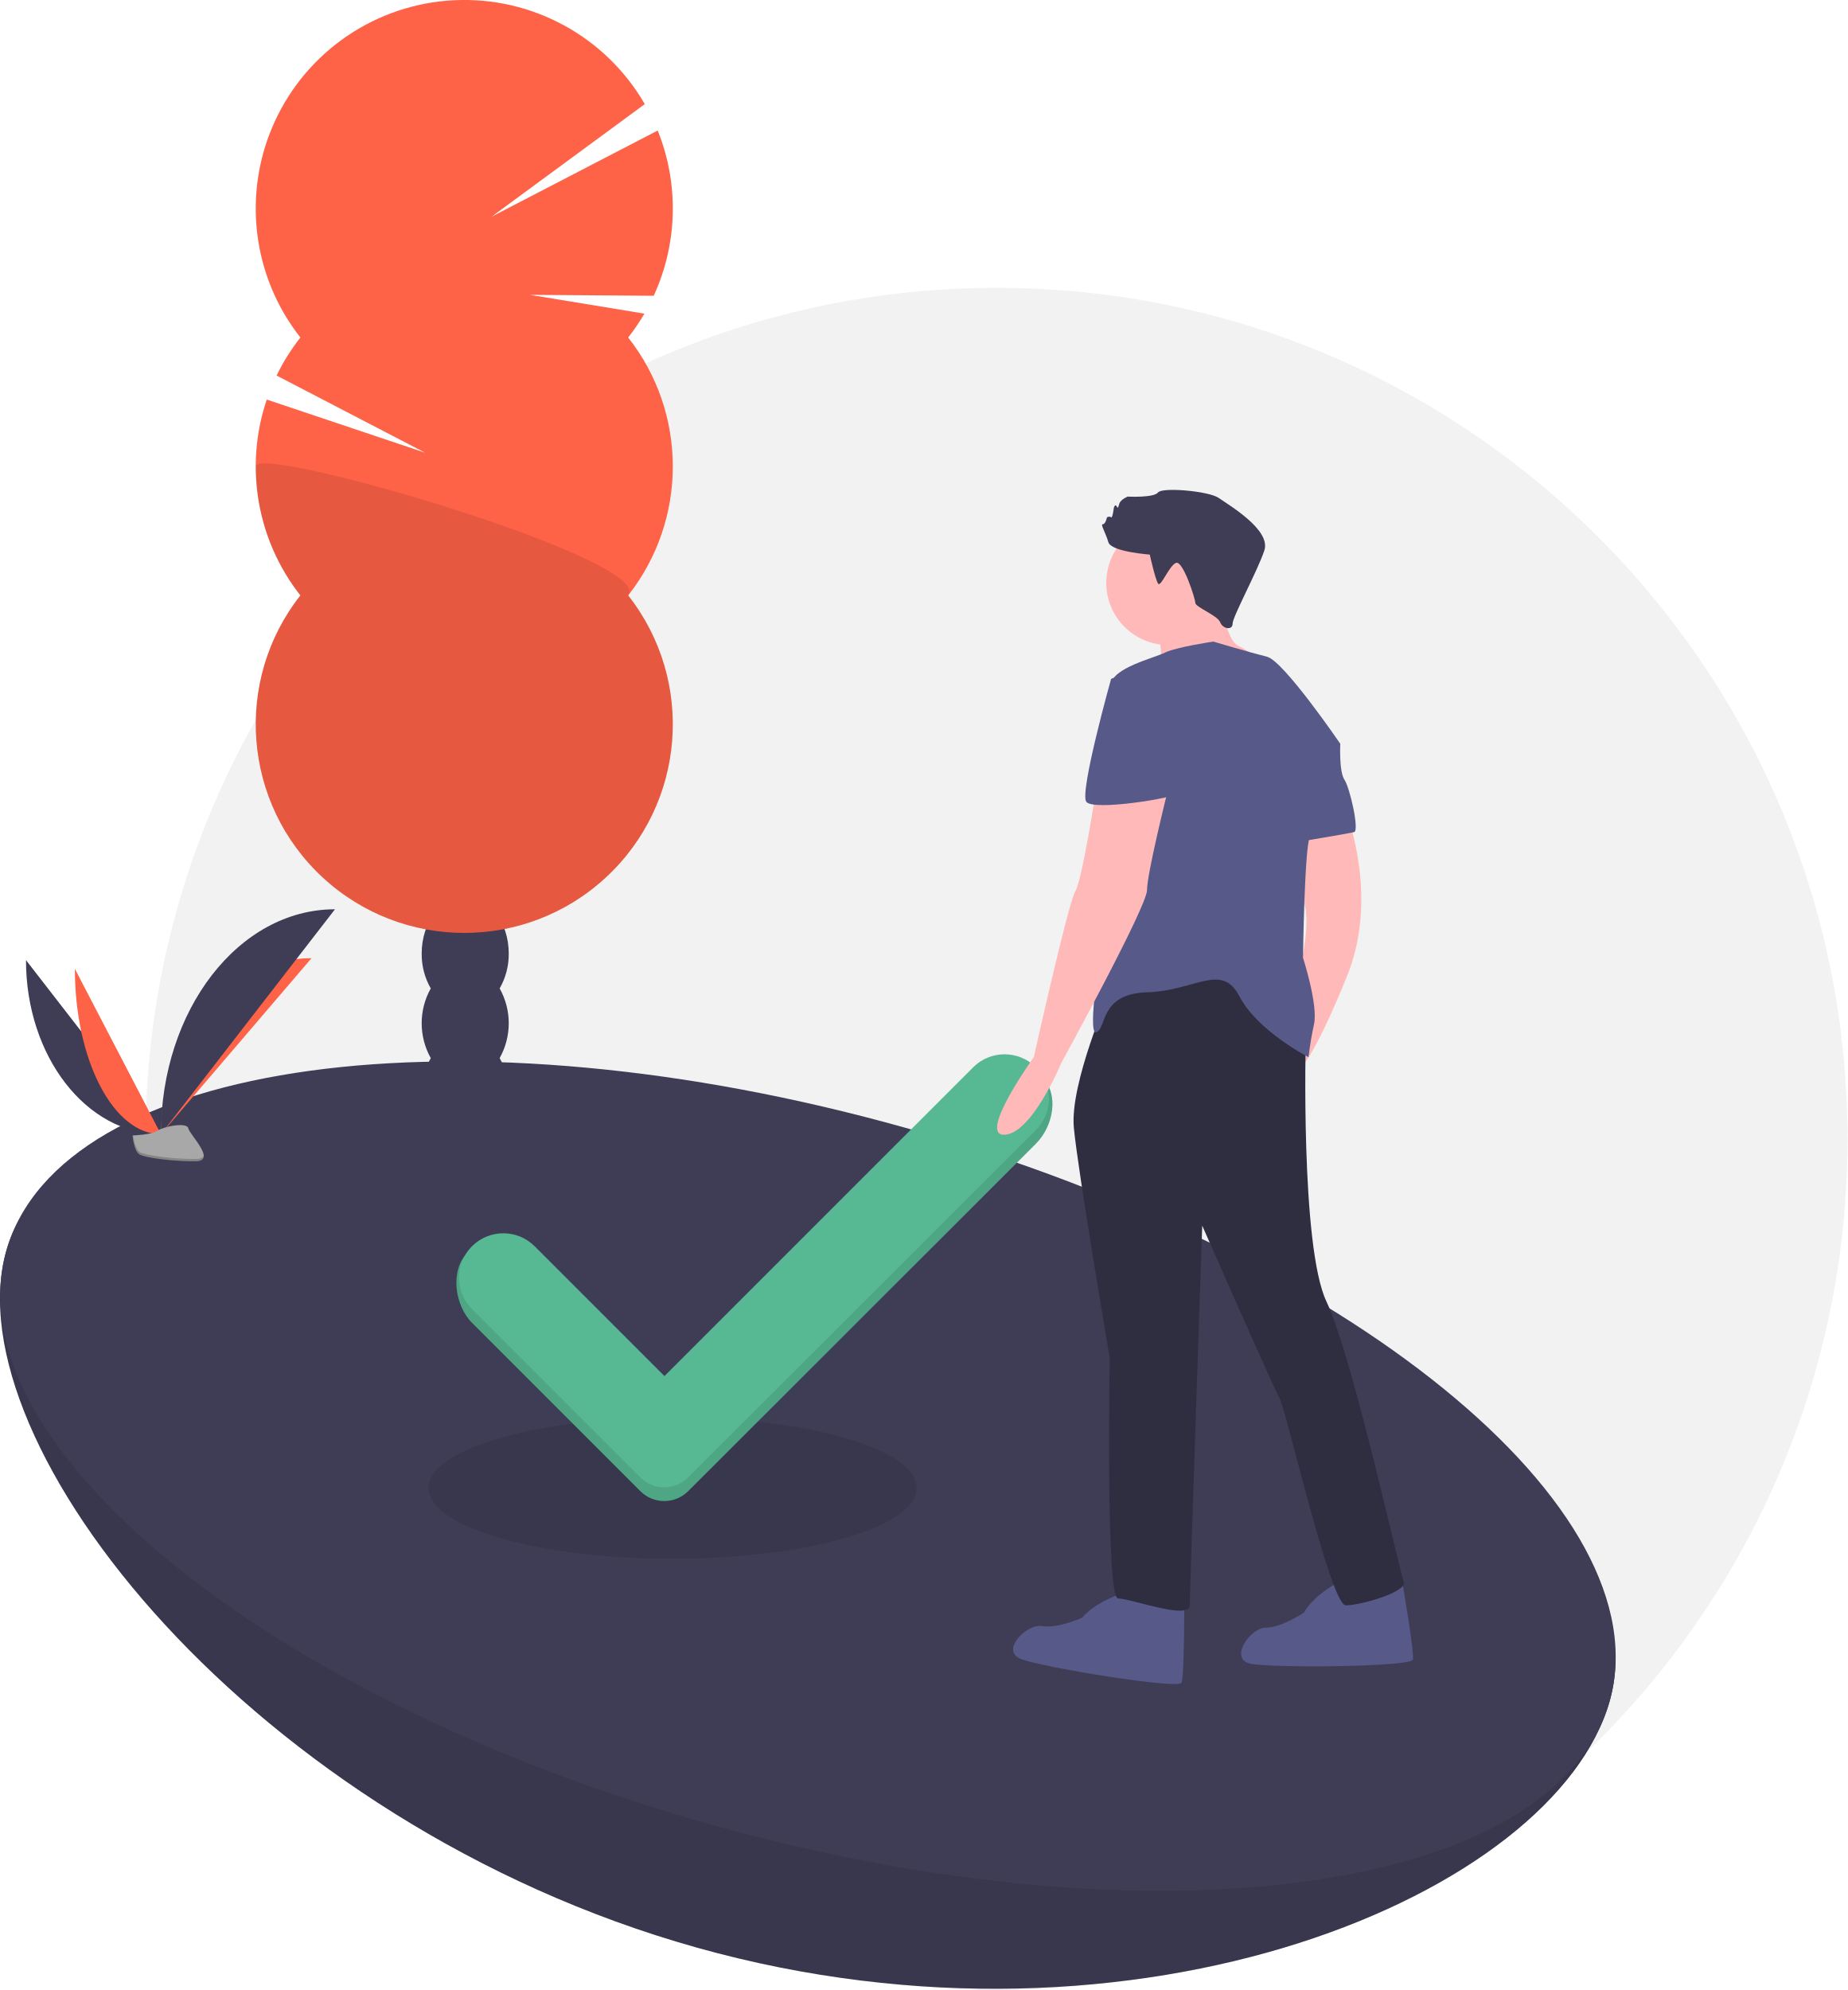
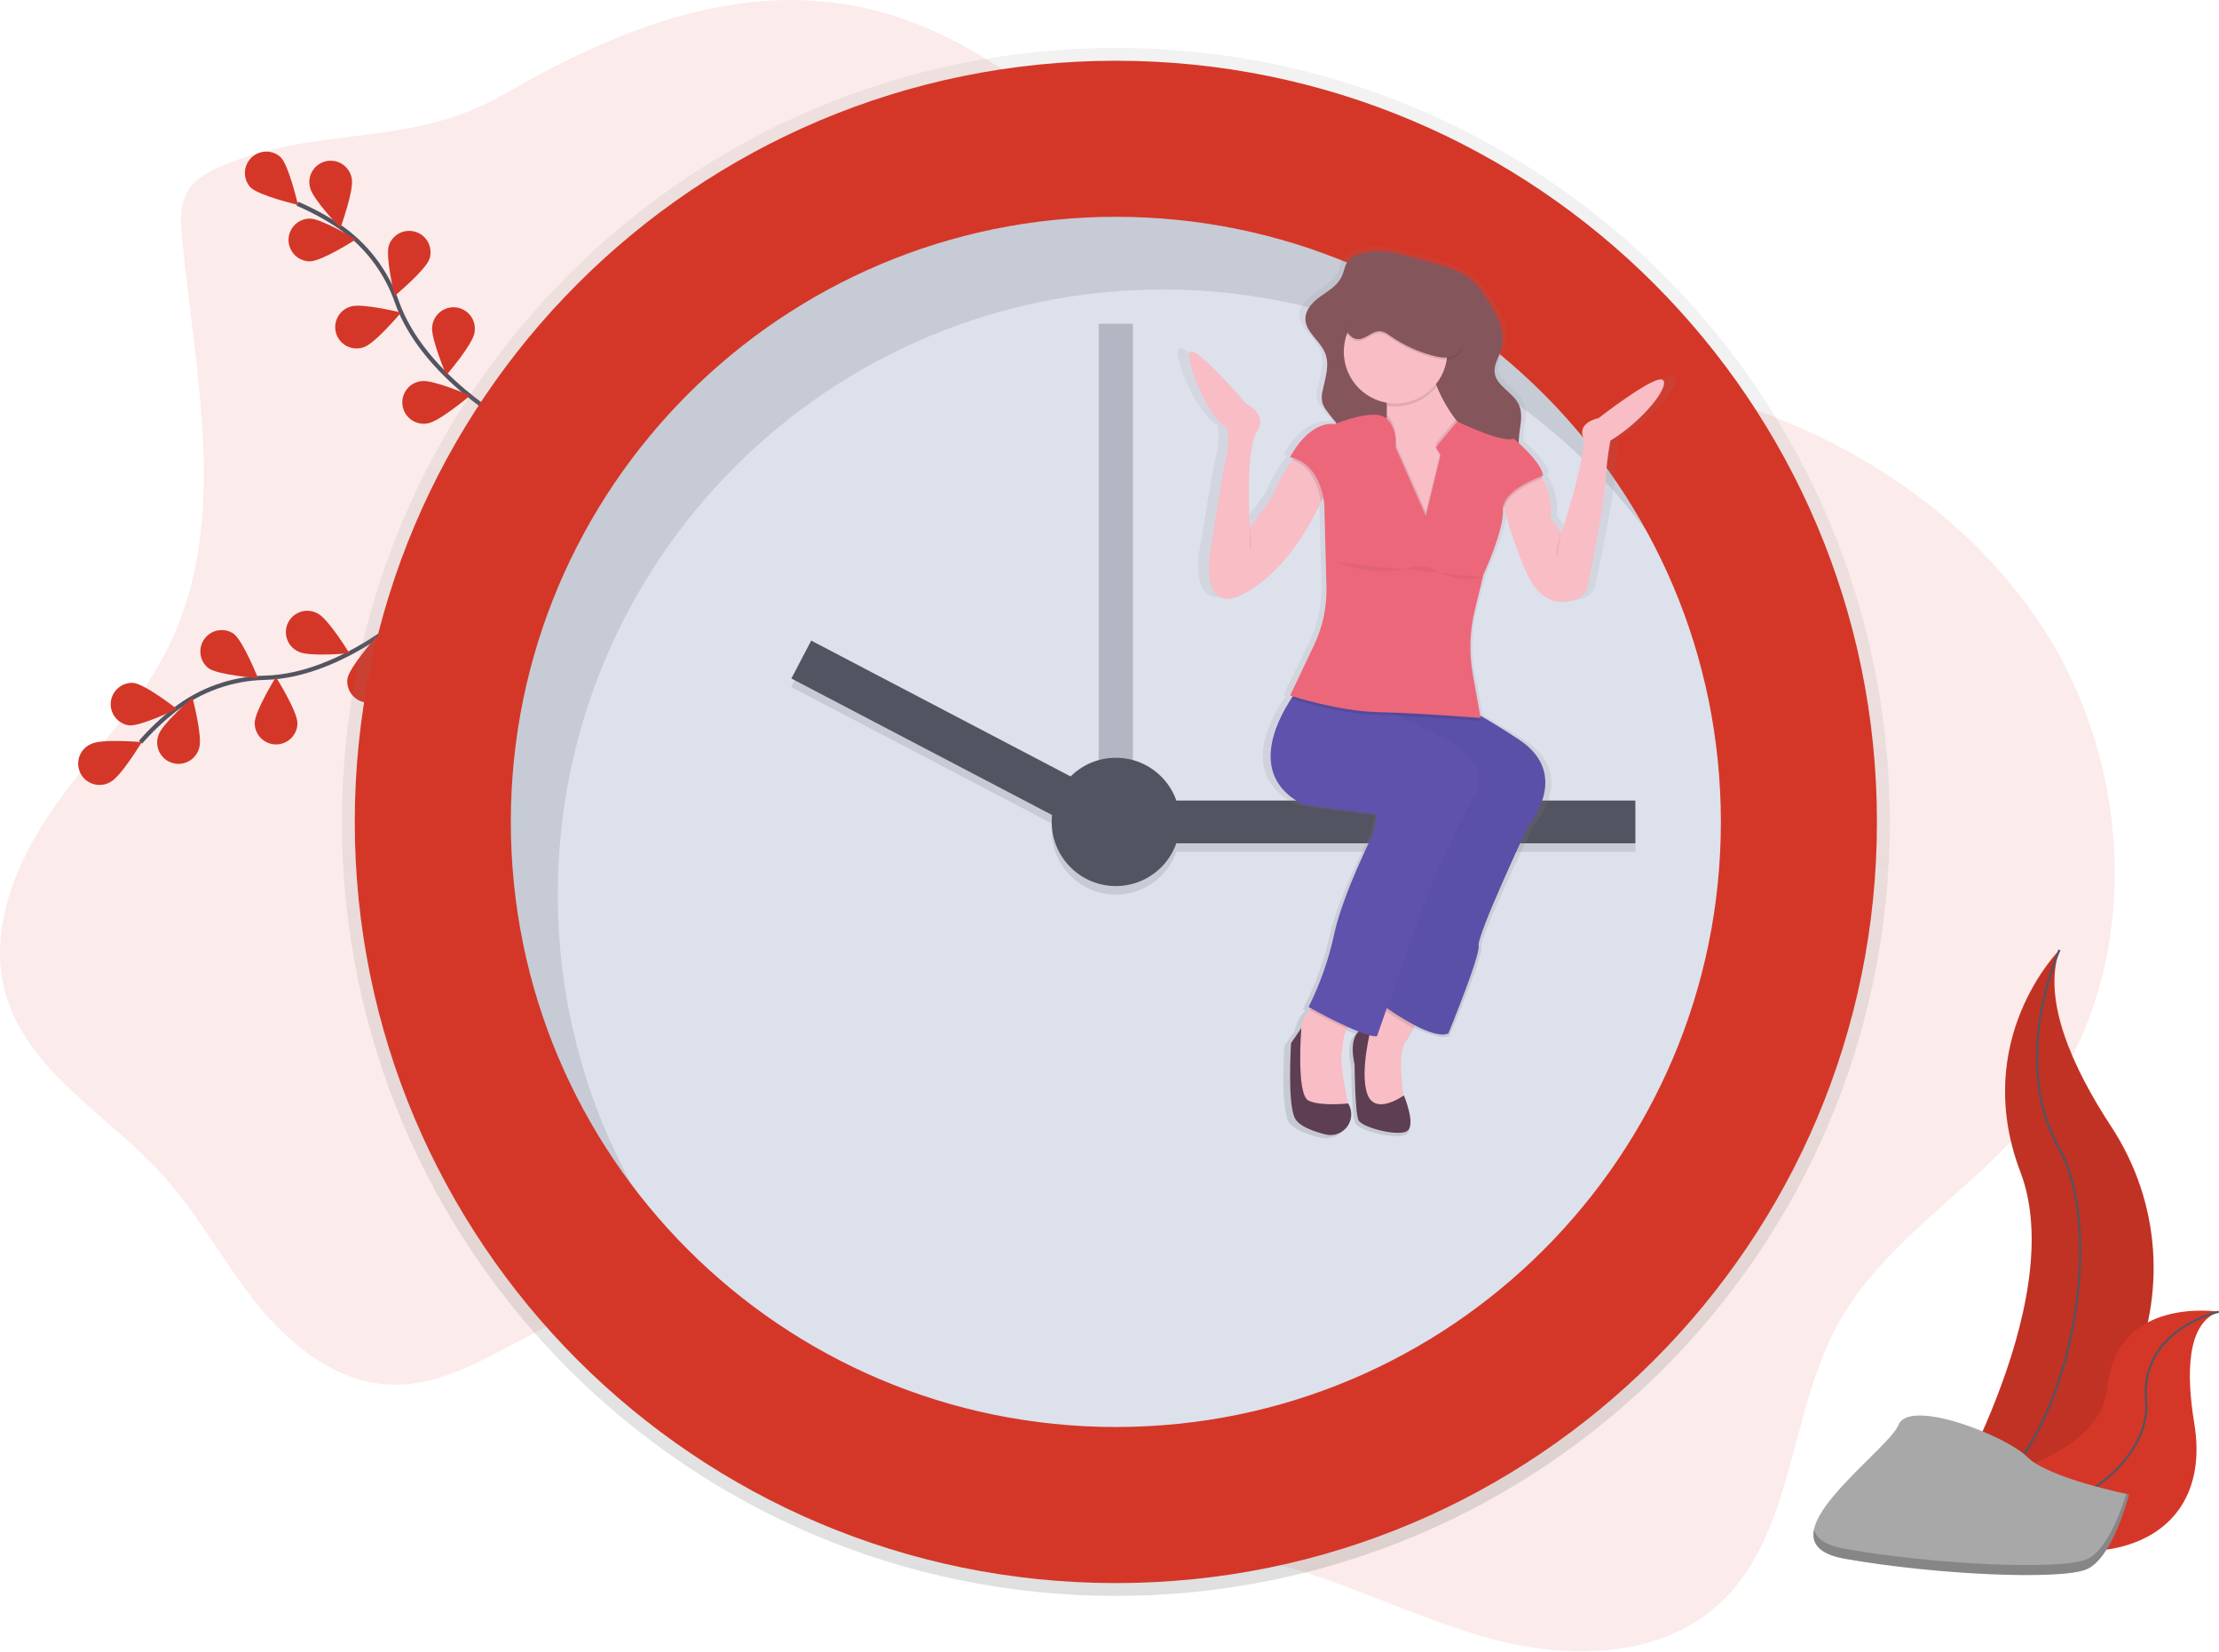
- <svg xmlns="http://www.w3.org/2000/svg" id="b49c538b-d2f0-4d56-8d1f-7f4005552b2e" data-name="Layer 1" width="809.835" height="872.15" viewBox="0 0 809.835 872.15">
-   <circle cx="436.835" cy="499.15" r="373" fill="#f2f2f2" />
-   <path d="M414.103,447.116a30.114,30.114,0,0,0,3.983-15.266c0-13.797-8.544-24.981-19.083-24.981s-19.083,11.184-19.083,24.981a30.114,30.114,0,0,0,3.983,15.266,31.248,31.248,0,0,0,0,30.532,31.248,31.248,0,0,0,0,30.532,31.248,31.248,0,0,0,0,30.532,30.114,30.114,0,0,0-3.983,15.266c0,13.797,8.544,24.981,19.083,24.981s19.083-11.184,19.083-24.981a30.114,30.114,0,0,0-3.983-15.266,31.248,31.248,0,0,0,0-30.532,31.248,31.248,0,0,0,0-30.532,31.248,31.248,0,0,0,0-30.532Z" transform="translate(-195.0824 -13.92483)" fill="#3f3d56" />
-   <ellipse cx="203.921" cy="387.393" rx="19.083" ry="24.981" fill="#3f3d56" />
-   <ellipse cx="203.921" cy="356.861" rx="19.083" ry="24.981" fill="#3f3d56" />
-   <path d="M470.439,161.845a91.611,91.611,0,0,0,7.107-10.461l-50.141-8.235,54.229.403a91.566,91.566,0,0,0,1.746-72.426L410.624,108.868l67.097-49.321a91.413,91.413,0,1,0-150.971,102.298,91.458,91.458,0,0,0-10.425,16.669l65.087,33.814-69.4-23.292a91.46,91.46,0,0,0,14.738,85.837,91.406,91.406,0,1,0,143.689,0,91.418,91.418,0,0,0,0-113.029Z" transform="translate(-195.0824 -13.92483)" fill="#ff6347" />
-   <path d="M307.188,218.359a91.013,91.013,0,0,0,19.561,56.514,91.406,91.406,0,1,0,143.689,0C482.69,259.321,307.188,208.1,307.188,218.359Z" transform="translate(-195.0824 -13.92483)" opacity="0.1" />
-   <path d="M900.666,759.469c-23.654,84.287-206.167,162.461-400.253,107.994S174.164,646.514,197.818,562.227s194.167-54.461,388.253.006S924.32,675.182,900.666,759.469Z" transform="translate(-195.0824 -13.92483)" fill="#3f3d56" />
-   <path d="M900.666,759.469c-23.654,84.287-206.167,162.461-400.253,107.994S174.164,646.514,197.818,562.227s194.167-54.461,388.253.006S924.32,675.182,900.666,759.469Z" transform="translate(-195.0824 -13.92483)" opacity="0.1" />
-   <ellipse cx="549.242" cy="660.848" rx="158.511" ry="365" transform="translate(-430.5105 997.1795) rotate(-74.32419)" fill="#3f3d56" />
-   <ellipse cx="294.835" cy="652.15" rx="107" ry="31" opacity="0.1" />
-   <path d="M621.673,487.68l-135.333,135.333-56.881-56.882a19.444,19.444,0,0,0-27.498-0l-2.043-3.056c-7.593,7.593-5.55,22.961,2.043,30.555l73.803,73.802a14.836,14.836,0,0,0,20.976.005l152.418-152.259c7.598-7.59,10.355-21.509,2.76-29.103h0C644.326,478.484,629.265,480.089,621.673,487.68Z" transform="translate(-195.0824 -13.92483)" fill="#57b894" />
-   <path d="M621.673,487.68l-135.333,135.333-56.881-56.882a19.444,19.444,0,0,0-27.498-0l-2.043-3.056c-7.593,7.593-5.55,22.961,2.043,30.555l73.803,73.802a14.836,14.836,0,0,0,20.976.005l152.418-152.259c7.598-7.59,10.355-21.509,2.76-29.103h0C644.326,478.484,629.265,480.089,621.673,487.68Z" transform="translate(-195.0824 -13.92483)" opacity="0.1" />
-   <path d="M621.673,481.68l-135.333,135.333-56.881-56.882a19.444,19.444,0,0,0-27.498-0l0,0a19.444,19.444,0,0,0,0,27.498l73.803,73.802a14.836,14.836,0,0,0,20.976.005l152.418-152.259a19.439,19.439,0,0,0,.007-27.499l0,0A19.439,19.439,0,0,0,621.673,481.68Z" transform="translate(-195.0824 -13.92483)" fill="#57b894" />
-   <path d="M687.575,712.05s-12.103,3.631-18.154,10.893c0,0-10.893,4.841-17.549,3.631s-18.759,10.893-9.077,14.523,68.986,13.313,70.197,10.287,1.21-33.888,1.21-33.888Z" transform="translate(-195.0824 -13.92483)" fill="#575a89" />
-   <path d="M782.645,706.854s-11.305,5.645-16.027,13.833c0,0-9.906,6.631-16.671,6.575s-16.623,13.937-6.463,15.86,70.247,1.334,70.922-1.854-4.596-33.597-4.596-33.597Z" transform="translate(-195.0824 -13.92483)" fill="#575a89" />
-   <circle cx="512.159" cy="255.463" r="27.231" fill="#ffb9b9" />
-   <path d="M729.329,273.926s3.026,20.575,8.472,22.995a40.208,40.208,0,0,1,10.287,7.262L732.96,311.445l-29.652-1.815s2.421-13.313-1.815-19.97S729.329,273.926,729.329,273.926Z" transform="translate(-195.0824 -13.92483)" fill="#ffb9b9" />
-   <path d="M785.608,371.354s13.918,35.703,0,70.197-19.97,39.94-19.97,39.94l-4.236-45.386,4.871-4.419s2.95-13.769.552-21.922,1.234-33.569,1.234-33.569Z" transform="translate(-195.0824 -13.92483)" fill="#ffb9b9" />
-   <path d="M681.523,448.813s-17.549,39.94-15.734,59.304S681.523,609.176,681.523,609.176,679.708,714.471,685.154,714.471s31.467,9.682,31.467,3.026,5.446-166.415,5.446-166.415,30.862,70.197,33.888,75.643,22.39,90.772,29.047,90.772,27.231-6.051,25.416-10.287S788.028,608.571,776.531,584.365s-9.077-115.583-9.077-115.583L748.089,426.422Z" transform="translate(-195.0824 -13.92483)" fill="#2f2e41" />
-   <path d="M699.072,256.982s-16.944-1.21-18.154-5.446-3.631-7.867-2.421-7.867,1.815-3.026,1.815-3.026,1.21-.605,1.815,0,1.21-4.236,1.21-4.236.605-1.815,1.21-.605.605.605,1.21-1.21S689.39,231.566,689.39,231.566s11.498.605,13.313-1.815,22.39-.605,26.626,2.421,22.995,13.918,19.97,22.995-13.918,29.047-13.918,32.073-4.236,2.421-5.446-.605-10.893-6.657-10.893-8.472-5.446-18.759-8.472-17.549-6.657,10.893-7.867,9.077S699.072,256.982,699.072,256.982Z" transform="translate(-195.0824 -13.92483)" fill="#3f3d56" />
-   <path d="M782.582,339.887s-24.811-36.309-32.073-38.124-23.601-6.657-23.601-6.657-16.339,2.421-21.18,4.841-22.995,6.657-23.601,13.918,4.841,76.853,1.815,83.51-13.313,70.197-8.472,68.986,1.21-16.944,22.39-17.549,32.678-13.313,40.545,1.815,30.257,26.626,30.257,26.626a146.409,146.409,0,0,1,2.421-14.523c1.815-8.472-4.841-29.047-4.841-29.047s.605-47.806,3.026-53.253S782.582,339.887,782.582,339.887Z" transform="translate(-195.0824 -13.92483)" fill="#575a89" />
-   <path d="M773.505,338.676l9.077,1.21s-.605,12.103,1.815,15.734,6.657,22.39,4.236,22.995-24.206,4.236-24.206,4.236l-1.21-27.837Z" transform="translate(-195.0824 -13.92483)" fill="#575a89" />
-   <path d="M675.472,360.462s-6.051,39.334-9.077,44.176-18.154,72.617-18.154,72.617-24.878,34.596-12.775,33.991,24.878-31.57,24.878-31.57,37.519-68.381,37.519-75.643,9.077-43.57,9.077-43.57Z" transform="translate(-195.0824 -13.92483)" fill="#ffb9b9" />
-   <path d="M693.021,307.209l-10.893,4.236s-13.918,49.622-10.893,53.858,39.334-1.815,39.94-3.631S704.519,307.209,693.021,307.209Z" transform="translate(-195.0824 -13.92483)" fill="#575a89" />
-   <path d="M206.474,434.718c0,42.17,26.455,76.294,59.149,76.294" transform="translate(-195.0824 -13.92483)" fill="#3f3d56" />
-   <path d="M265.624,511.012c0-42.644,29.523-77.151,66.007-77.151" transform="translate(-195.0824 -13.92483)" fill="#ff6347" />
-   <path d="M227.905,438.541c0,40.057,16.87,72.471,37.718,72.471" transform="translate(-195.0824 -13.92483)" fill="#ff6347" />
-   <path d="M265.624,511.012c0-54.49,34.124-98.582,76.294-98.582" transform="translate(-195.0824 -13.92483)" fill="#3f3d56" />
-   <path d="M253.18,511.55s8.388-.258,10.916-2.059,12.903-3.95,13.531-1.063,12.606,14.359,3.136,14.435-22.005-1.475-24.528-3.012S253.18,511.55,253.18,511.55Z" transform="translate(-195.0824 -13.92483)" fill="#a8a8a8" />
-   <path d="M280.932,521.859c-9.47.076-22.005-1.475-24.528-3.012-1.922-1.17-2.687-5.37-2.943-7.308-.177.008-.28.011-.28.011s.531,6.765,3.054,8.302,15.058,3.089,24.528,3.012c2.734-.022,3.678-.995,3.626-2.435C284.009,521.299,282.967,521.843,280.932,521.859Z" transform="translate(-195.0824 -13.92483)" opacity="0.2" />
+ <svg xmlns="http://www.w3.org/2000/svg" xmlns:xlink="http://www.w3.org/1999/xlink" id="2b8e3008-3352-469a-8231-8c916447ef06" data-name="Layer 1" width="1037.94" height="772.29" viewBox="0 0 1037.94 772.29">
+   <defs>
+     <linearGradient id="60672ce7-bfbc-4a60-a482-eb57e060a9c7" x1="521.94" y1="746.41" x2="521.94" y2="22.41" gradientUnits="userSpaceOnUse">
+       <stop offset="0" stop-color="gray" stop-opacity="0.25" />
+       <stop offset="0.54" stop-color="gray" stop-opacity="0.12" />
+       <stop offset="1" stop-color="gray" stop-opacity="0.1" />
+     </linearGradient>
+     <linearGradient id="b310ffb6-9937-4369-8bc9-4e3f67e27eb9" x1="748.44" y1="596.28" x2="748.44" y2="179.26" xlink:href="#60672ce7-bfbc-4a60-a482-eb57e060a9c7" />
+   </defs>
+   <path d="M185.48,141.19c-6.46,2.68-13.09,6.12-16.64,12.15-3.76,6.37-3.31,14.28-2.61,21.65,6.1,63.92,22.17,131.9-5.58,189.8-13.47,28.09-36,50.6-53.92,76.11s-31.45,57.36-23.13,87.37c10.16,36.67,48.08,57,73.64,85.22,16.73,18.45,28.46,40.87,44.07,60.28s37,36.51,61.92,37.65c35.84,1.65,65-29.3,100.14-36.47,36-7.34,72.25,11.34,101.44,33.7s55.74,49.45,89.75,63.41c37.56,15.43,79.9,13.07,119.44,22.34,36,8.45,69.14,26.42,104.88,36s77.63,9,105.32-15.47c36.09-32,33.25-89,56.3-131.33,21.41-39.33,63.32-62.81,91.53-97.58,50.76-62.58,49.1-158.23,6-226.29s-121.17-109.27-201-120c-36-4.83-73.07-4.17-107.68-15.16C636.71,195.17,581.58,89.83,487,67.91,426.88,54,368.41,78.09,317.2,107.74,272.75,133.48,231.74,122,185.48,141.19Z" transform="translate(-81.08 -63.86)" fill="#d43728" opacity="0.1" />
+   <path d="M275.76,347.69S241.63,379.9,205,380.86a71.09,71.09,0,0,0-42.37,15.07A119.57,119.57,0,0,0,146.79,411" transform="translate(-81.08 -63.86)" fill="none" stroke="#535461" stroke-miterlimit="10" stroke-width="2" />
+   <path d="M123.69,411.79c4.92-2.5,23.7-.84,23.7-.84s-9.74,16.15-14.66,18.65a10,10,0,1,1-9-17.81Z" transform="translate(-81.08 -63.86)" fill="#d43728" />
+   <path d="M143.46,383.24c5.49.58,20.35,12.18,20.35,12.18s-17,8.26-22.44,7.69a10,10,0,0,1,2.09-19.87Z" transform="translate(-81.08 -63.86)" fill="#d43728" />
+   <path d="M190.34,360.23c4.44,3.27,11.42,20.79,11.42,20.79s-18.81-1.43-23.25-4.69a10,10,0,0,1,11.83-16.1Z" transform="translate(-81.08 -63.86)" fill="#d43728" />
+   <path d="M229.73,350.82c4.93,2.47,14.77,18.56,14.77,18.56s-18.78,1.77-23.71-.7a10,10,0,1,1,8.94-17.86Z" transform="translate(-81.08 -63.86)" fill="#d43728" />
+   <path d="M174.26,413.63c1.64-5.27-3.16-23.51-3.16-23.51s-14.28,12.32-15.92,17.59a10,10,0,1,0,19.08,5.92Z" transform="translate(-81.08 -63.86)" fill="#d43728" />
+   <path d="M220.19,402c0-5.52-10.05-21.48-10.05-21.48s-9.94,16-9.93,21.54a10,10,0,0,0,20-.06Z" transform="translate(-81.08 -63.86)" fill="#d43728" />
+   <path d="M263.28,384.64c.92-5.44-6.28-22.87-6.28-22.87s-12.51,14.12-13.42,19.56a10,10,0,0,0,19.7,3.32Z" transform="translate(-81.08 -63.86)" fill="#d43728" />
+   <path d="M320.11,262.39S279,239.81,266.78,205.22a71.09,71.09,0,0,0-27.37-35.69,119.57,119.57,0,0,0-19.24-10.4" transform="translate(-81.08 -63.86)" fill="none" stroke="#535461" stroke-miterlimit="10" stroke-width="2" />
+   <path d="M212.37,137.38c3.89,3.91,8.08,22.3,8.08,22.3s-18.36-4.3-22.25-8.22a10,10,0,0,1,14.17-14.08Z" transform="translate(-81.08 -63.86)" fill="#d43728" />
+   <path d="M245.62,147.41c1.14,5.4-5.33,23.11-5.33,23.11s-13.07-13.59-14.21-19a10,10,0,1,1,19.55-4.12Z" transform="translate(-81.08 -63.86)" fill="#d43728" />
+   <path d="M281.92,185c-1.74,5.23-16.27,17.26-16.27,17.26s-4.42-18.33-2.68-23.57a10,10,0,0,1,19,6.31Z" transform="translate(-81.08 -63.86)" fill="#d43728" />
+   <path d="M303,219.55c-.83,5.45-13.12,19.76-13.12,19.76s-7.46-17.32-6.63-22.77a10,10,0,1,1,19.75,3Z" transform="translate(-81.08 -63.86)" fill="#d43728" />
+   <path d="M226.16,186.07c5.52-.06,21.4-10.24,21.4-10.24s-16.11-9.8-21.63-9.74a10,10,0,1,0,.23,20Z" transform="translate(-81.08 -63.86)" fill="#d43728" />
+   <path d="M251.32,226.21c5.24-1.71,17.35-16.17,17.35-16.17s-18.31-4.53-23.55-2.82a10,10,0,1,0,6.2,19Z" transform="translate(-81.08 -63.86)" fill="#d43728" />
+   <path d="M281.12,261.87c5.46-.8,19.84-13,19.84-13s-17.28-7.56-22.73-6.76a10,10,0,1,0,2.9,19.77Z" transform="translate(-81.08 -63.86)" fill="#d43728" />
+   <circle cx="521.94" cy="384.41" r="362" fill="url(#60672ce7-bfbc-4a60-a482-eb57e060a9c7)" />
+   <circle cx="521.94" cy="384.41" r="356" fill="#d43728" />
+   <circle cx="521.94" cy="384.41" r="283" fill="#dde1ec" />
+   <rect x="513.94" y="151.41" width="16" height="250" fill="#535461" opacity="0.3" />
+   <g opacity="0.1">
+     <rect x="538.94" y="378.41" width="226" height="20" />
+     <rect x="516.95" y="333.31" width="20" height="160.52" transform="translate(-164.99 624.63) rotate(-62.36)" />
+     <circle cx="521.94" cy="388.41" r="30" />
+   </g>
+   <rect x="538.94" y="374.41" width="226" height="20" fill="#535461" />
+   <rect x="446.69" y="399.57" width="160.52" height="20" transform="translate(169.1 -261.59) rotate(27.64)" fill="#535461" />
+   <circle cx="521.94" cy="384.41" r="30" fill="#535461" />
+   <g opacity="0.1">
+     <path d="M342,482.27c0-156.3,126.7-283,283-283A282.56,282.56,0,0,1,851.16,312.11C803,224.59,710,165.27,603,165.27c-156.3,0-283,126.7-283,283a281.74,281.74,0,0,0,56.87,170.16A281.71,281.71,0,0,1,342,482.27Z" transform="translate(-81.08 -63.86)" />
+   </g>
+   <path d="M864.5,240.09c-3.36-3.23-31.64,18-31.64,18s-10.07,1.84-7.67,8.75-10.55,45.61-10.55,45.61l-5.27-7.37c.51-8.65-1.87-14.78-4.19-18.6-.19-.31-.38-.61-.57-.89l.92-.32c-.35-4.72-7.9-11.91-11.91-15.43,0-.51,0-1,0-1.52.25-5.64,2.51-11.59,0-16.7-2.84-5.83-11.15-8.76-11.85-15.16-.42-3.82,2.16-7.27,3.3-10.95,2.72-8.8-2.93-17.78-8.33-25.36a35.47,35.47,0,0,0-6.61-7.62,32.08,32.08,0,0,0-7.94-4.24c-7.91-3.2-16-4.81-24.16-7-7.83-2.08-15.05-3.07-23-.46a11.31,11.31,0,0,0-5,2.87c-1.89,2.12-2.14,5.14-3.38,7.67-2,4.07-6.31,6.5-10.12,9.11s-7.63,6.19-7.65,10.69c0,6.39,7.3,10.41,9.74,16.36,2.28,5.54,0,11.71-1.27,17.55a11.79,11.79,0,0,0-.15,5.79,12.44,12.44,0,0,0,2.24,3.9c1.51,2,3.13,3.86,4.74,5.76l-.74.29c-13.42-1.38-22.05,15.66-22.05,15.66.62.13,1.21.28,1.79.45l-.57.74a72.75,72.75,0,0,0-9.85,17.23l-11,14.74s-2.4-36.86,3.36-45.15-5.27-13.36-5.27-13.36-24-26.72-27.33-24.42,8.15,31.33,18.22,35.94c0,0,1,9.21-1,15.2-1.21,3.79-7.67,43.77-7.67,43.77s-5.75,33.63,20.62,17c17.13-10.78,28.2-29.34,33.84-41q.59-1.23,1.11-2.35a28.15,28.15,0,0,1,.53,3.75l1,38.53a58.48,58.48,0,0,1-6.06,27.52L681.36,388.9l1.31.4-.79,1.14c-7.74,11.39-20.9,37,6.19,50.05l36,4.61-1.92,9.21s-14.86,28.1-19.18,47.45a142.19,142.19,0,0,1-12.47,34.09l1.11.59c-.23.26-.47.53-.7.81a17.38,17.38,0,0,0-4.16,8.72l-4.88,6.92s-1.92,28.56,1.92,35.48c2.1,3.78,9.07,6.18,15,7.58,8.8,2.09,15.9-7,11.23-14.49l-.06-.1h-.09c-1-4.65-4.06-19.08-3.06-24.56.28-1.56.54-3.11.67-4.69a16.58,16.58,0,0,1,1.86-5.93c.16-.31.33-.61.5-.91l.52.22c1.61.69,3.2,1.34,4.71,1.91-2.34,2.13-4,6.54-2,15.61,0,0,.19,22.69,1.92,26.26s21.09,8.29,24.45,4.61-2.16-16.36-2.16-16.36l-.17.12c-1.11-7.35-2.48-20.51.89-25.69,1.36-2.09,2.68-4.25,3.86-6.27l.73-1.25h0c6.26,3.12,12.88,5.47,16.5,3.84,0,0,15.82-36.86,14.86-41.46s24.45-56.67,24.45-56.67,21.57-24-4.79-40.54c-8.37-5.27-14.47-8.81-18.9-11.2L771,379a70.92,70.92,0,0,1,1-30.66L776,333.08h0l.33-1.3s10.07-20.73,9.59-30.41a7,7,0,0,1,.25-2.23c.11.46.23.94.36,1.44a185.88,185.88,0,0,0,10.42,29.36c7.65,17.26,19,15.89,25.22,13.44a8.61,8.61,0,0,0,5.31-6.22c2.24-10.74,8.39-40.83,8.78-49.14a139.79,139.79,0,0,1,2.4-19.35C854.44,259.44,867.86,243.32,864.5,240.09Z" transform="translate(-81.08 -63.86)" fill="url(#b310ffb6-9937-4369-8bc9-4e3f67e27eb9)" />
+   <path d="M747.11,535.31s-2.11,4.23-5,9.31c-1.13,2-2.39,4.15-3.68,6.22-4.57,7.31,0,30.6,0,30.6l-10,1.37-10-5-1.83-16.9V548.55L728,535.8l5-5.52Z" transform="translate(-81.08 -63.86)" fill="#f8bdc5" />
+   <g opacity="0.1">
+     <path d="M747.11,535.31s-2.11,4.23-5,9.31a123.85,123.85,0,0,1-12.78-7.86l-.88-.62-.47-.34,5-5.52Z" transform="translate(-81.08 -63.86)" />
+   </g>
+   <path d="M796,449.89s-24.21,51.61-23.29,56.18-14.16,41.11-14.16,41.11c-3.44,1.62-9.76-.71-15.72-3.8a123.23,123.23,0,0,1-13-8l-.88-.62-.53-.38,39.74-110.08L733,398.51l-2.6-1.91L714.68,385l48,8.68s1.67-.21,10.5,4.73c4.24,2.37,10.13,5.92,18.27,11.26C816.54,426.14,796,449.89,796,449.89Z" transform="translate(-81.08 -63.86)" fill="#5e52ad" />
+   <g opacity="0.03">
+     <path d="M796,449.89s-24.21,51.61-23.29,56.18-14.16,41.11-14.16,41.11c-3.44,1.62-9.76-.71-15.72-3.8a123.23,123.23,0,0,1-13-8l-.88-.62-.53-.38,39.74-110.08L733,398.51l-2.6-1.91L714.68,385l48,8.68s1.67-.21,10.5,4.73c4.24,2.37,10.13,5.92,18.27,11.26C816.54,426.14,796,449.89,796,449.89Z" transform="translate(-81.08 -63.86)" />
+   </g>
+   <path d="M722.45,544.44s-11.88-1.83-7.76,17.36c0,0,.18,22.5,1.83,26s20.1,8.22,23.29,4.57-2.06-16.21-2.06-16.21-13.47,9.82-17.13-.69S722.45,544.44,722.45,544.44Z" transform="translate(-81.08 -63.86)" fill="#5d3e53" />
+   <path d="M714.22,540.79a14.4,14.4,0,0,0-3.11,4.32,16.92,16.92,0,0,0-1.77,5.88c-.12,1.56-.37,3.11-.63,4.65-1.14,6.51,3.23,25.8,3.23,25.8l-17.36,2.74-6.39-6.85-1.37-15.07a54.61,54.61,0,0,0,2.74-16c0-3.93,2-7.44,4-10a27.5,27.5,0,0,1,4.63-4.59S717.88,537.59,714.22,540.79Z" transform="translate(-81.08 -63.86)" fill="#f8bdc5" />
+   <g opacity="0.1">
+     <path d="M714.22,540.79a14.4,14.4,0,0,0-3.11,4.32c-7.11-3.21-14.58-7.26-17.3-8.76l-.21-.11a27.5,27.5,0,0,1,4.63-4.59S717.88,537.59,714.22,540.79Z" transform="translate(-81.08 -63.86)" />
+   </g>
+   <path d="M770.41,436.19S759,457.66,751.68,475.47c-4.8,11.7-14.72,39.56-21,57.3l-.92,2.62c-2.76,7.85-4.6,13.16-4.6,13.16a11.89,11.89,0,0,1-3.59-.53c-1.08-.29-2.29-.68-3.58-1.16l-1.45-.55c-1.44-.56-3-1.21-4.49-1.89-7.26-3.24-15-7.46-17.81-9l-1.06-.59A144.48,144.48,0,0,0,705.09,501c4.11-19.18,18.27-47,18.27-47l1.83-9.14-34.26-4.57c-25.81-12.9-13.27-38.33-5.9-49.62A66.66,66.66,0,0,1,689.1,385L716.51,391s4.32,1.38,13.92,5.63l4.41,2c5.38,2.47,12,5.65,20,9.73C781.82,422,770.41,436.19,770.41,436.19Z" transform="translate(-81.08 -63.86)" fill="#5e52ad" />
+   <path d="M711.77,580.07a9.7,9.7,0,0,1-10.7,14.36c-5.61-1.39-12.26-3.77-14.26-7.52-3.65-6.85-1.83-35.17-1.83-35.17l4.8-7.08s-2.51,31.29,3.43,34,18.5,1.27,18.5,1.27Z" transform="translate(-81.08 -63.86)" fill="#5d3e53" />
+   <path d="M716.63,182.86a10.68,10.68,0,0,0-4.8,2.85c-1.8,2.1-2,5.1-3.22,7.61-1.9,4-6,6.45-9.64,9s-7.27,6.14-7.29,10.6c0,6.34,7,10.32,9.28,16.21,2.17,5.5,0,11.61-1.21,17.4a12.15,12.15,0,0,0-.14,5.74,12.47,12.47,0,0,0,2.14,3.87c4.41,6,9.89,11.32,12.84,18.15,2.24,5.19,2.86,10.92,3.45,16.55.85,8.1,1.7,16.35.16,24.35a2.46,2.46,0,0,0,0,1.47,2.28,2.28,0,0,0,1.17,1,24,24,0,0,0,32.49-12c2-4.53,2.77-10,6.73-12.94a3.37,3.37,0,0,1,1.61-.73,4.71,4.71,0,0,1,2.6.87c5.14,2.78,11.37,2.86,17.1,1.72,3.46-.69,7-1.92,9.29-4.62,4.51-5.36,2-13.37,2.3-20.36.24-5.59,2.39-11.49,0-16.55-2.7-5.78-10.63-8.68-11.29-15-.4-3.78,2.06-7.21,3.15-10.85,2.59-8.73-2.79-17.63-7.93-25.14a34.81,34.81,0,0,0-6.29-7.55,30.19,30.19,0,0,0-7.56-4.2c-7.53-3.17-15.21-4.77-23-6.93C731.11,181.25,724.24,180.26,716.63,182.86Z" transform="translate(-81.08 -63.86)" fill="#85555c" />
+   <path d="M754.88,313.32H728.38V270.38a80,80,0,0,0,1.38-12.5c0-1.41,0-2.85,0-4.3-.25-5.12-1.31-10.23-4.09-13.35-7.31-8.22,23.75-6.85,23.75-6.85a77.31,77.31,0,0,0,3.7,11.06,67.25,67.25,0,0,0,8.9,15.67,36.26,36.26,0,0,0,12.07,10.27C792.33,279.52,754.88,313.32,754.88,313.32Z" transform="translate(-81.08 -63.86)" fill="#f8bdc5" />
+   <g opacity="0.1">
+     <path d="M753.09,244.44a24.25,24.25,0,0,1-23.36,9.14c-.25-5.12-1.31-10.23-4.09-13.35-7.31-8.22,23.75-6.85,23.75-6.85A77.31,77.31,0,0,0,753.09,244.44Z" transform="translate(-81.08 -63.86)" />
+   </g>
+   <circle cx="652.78" cy="164.51" r="24.21" fill="#f8bdc5" />
+   <path d="M834.35,269.93a143.91,143.91,0,0,0-2.28,19.18c-.37,8.23-6.23,38.07-8.37,48.72a8.45,8.45,0,0,1-5.06,6.17c-5.94,2.43-16.74,3.79-24-13.32a189.36,189.36,0,0,1-9.93-29.1,78.65,78.65,0,0,1-2-10.18l16-8.68a19.71,19.71,0,0,1,3.78,4.85c2.21,3.79,4.48,9.87,4,18.44l5,7.31s12.33-38.37,10-45.22,7.31-8.68,7.31-8.68,26.95-21,30.15-17.81S849.42,260.79,834.35,269.93Z" transform="translate(-81.08 -63.86)" fill="#f8bdc5" />
+   <path d="M703.26,288.2a108,108,0,0,1-4.3,10.5c-5.38,11.57-15.92,30-32.24,40.66-25.12,16.44-19.64-16.9-19.64-16.9s6.15-39.64,7.31-43.39c1.83-5.94.91-15.07.91-15.07-9.59-4.57-20.55-33.34-17.36-35.63s26,24.21,26,24.21,10.51,5,5,13.25-3.2,44.76-3.2,44.76L676.31,296a72.9,72.9,0,0,1,9.39-17.08c2-2.73,3.4-4.38,3.4-4.38Z" transform="translate(-81.08 -63.86)" fill="#f8bdc5" />
+   <g opacity="0.1">
+     <path d="M802.5,287.57c-3.36,1.24-16.37,6.49-17.81,14a78.65,78.65,0,0,1-2-10.18l16-8.68A19.71,19.71,0,0,1,802.5,287.57Z" transform="translate(-81.08 -63.86)" />
+   </g>
+   <g opacity="0.1">
+     <path d="M703.26,288.2a108,108,0,0,1-4.3,10.5c-.62-4.52-3.17-16.08-13.26-19.81,2-2.73,3.4-4.38,3.4-4.38Z" transform="translate(-81.08 -63.86)" />
+   </g>
+   <g opacity="0.1">
+     <path d="M754.88,313.32H728.38V270.38a80,80,0,0,0,1.38-12.5c5.45,5.26,4.1,13.41,4.1,13.41l14.16,32L754.88,275l-2.28-3.65,9.4-11.18a36.26,36.26,0,0,0,12.07,10.27C792.33,279.52,754.88,313.32,754.88,313.32Z" transform="translate(-81.08 -63.86)" />
+   </g>
+   <g opacity="0.1">
+     <path d="M773.6,401s-20.76-1.65-38.77-2.43l-1.81-.08c-2.56-.1-5-.18-7.39-.24-17.48-.42-37.25-6.53-40.61-7.6A66.66,66.66,0,0,1,689.1,385L716.51,391s4.32,1.38,13.92,5.63L714.68,385l48,8.68s1.67-.21,10.5,4.73Z" transform="translate(-81.08 -63.86)" />
+   </g>
+   <path d="M754.88,276.78l-2.28-3.65L762.74,261s20.91,10.25,26.39,8c0,0,13.25,11,13.7,17.36,0,0-19.18,6.39-18.73,16S775,332.5,775,332.5l-4,16.42a73.09,73.09,0,0,0-1,30.4l3.65,20.33s-28.78-2.28-48-2.74-41.11-7.76-41.11-7.76l11.21-23.59a60,60,0,0,0,5.78-27.28l-1-38.19s-.91-19.18-16-22.38c0,0,8.22-16.9,21-15.53,0,0,18.62-7.77,24.15-2.52s4.17,13.48,4.17,13.48l14.16,32Z" transform="translate(-81.08 -63.86)" fill="#ed677b" />
+   <g opacity="0.1">
+     <path d="M716.39,223.38c3.67,0,6.55-3.89,10.22-3.69,1.9.1,3.53,1.31,5.1,2.4a62.25,62.25,0,0,0,19.51,9c2.71.72,5.58,1.26,8.3.6s5.27-2.8,5.58-5.59a9.53,9.53,0,0,0-.48-3.63,44.87,44.87,0,0,0-19.54-25.79c-3.8-2.33-8.44-4.11-12.65-2.65-3.8,1.31-6.25,4.87-9,7.8a34.2,34.2,0,0,1-7,5.68c-2,1.21-5,2-6.15,4.22C708.11,215.87,711.52,223.34,716.39,223.38Z" transform="translate(-81.08 -63.86)" />
+   </g>
+   <path d="M716.39,222.47c3.67,0,6.55-3.89,10.22-3.69,1.9.1,3.53,1.31,5.1,2.4a62.25,62.25,0,0,0,19.51,9c2.71.72,5.58,1.26,8.3.6s5.27-2.8,5.58-5.59a9.53,9.53,0,0,0-.48-3.63,44.87,44.87,0,0,0-19.54-25.79c-3.8-2.33-8.44-4.11-12.65-2.65-3.8,1.31-6.25,4.87-9,7.8a34.2,34.2,0,0,1-7,5.68c-2,1.21-5,2-6.15,4.22C708.11,215,711.52,222.42,716.39,222.47Z" transform="translate(-81.08 -63.86)" fill="#85555c" />
+   <path d="M705.32,326.79s22.38,8.22,37,1.83l7.31.46s12.15,8.52,25,4.71" transform="translate(-81.08 -63.86)" opacity="0.05" />
+   <path d="M811.29,313.09s-3.65,8.68-1.83,11.42" transform="translate(-81.08 -63.86)" opacity="0.05" />
+   <path d="M665.58,310.35s1.83,8.68,0,11.42" transform="translate(-81.08 -63.86)" opacity="0.05" />
+   <path d="M1044.4,508.14s-41.84,41.84-18.22,103.92S985.7,777.38,985.7,777.38s.69-.1,2-.32c85.93-15.17,128.62-113.44,80.84-186.45C1050.73,563.46,1036.15,531.62,1044.4,508.14Z" transform="translate(-81.08 -63.86)" fill="#d43728" />
+   <path d="M1044.4,508.84s-41.84,41.84-18.22,103.92S985.7,778.07,985.7,778.07s.69-.1,2-.32c85.93-15.17,128.62-113.44,80.84-186.45C1050.73,564.16,1036.15,532.32,1044.4,508.84Z" transform="translate(-81.08 -63.86)" opacity="0.1" />
+   <path d="M1044.4,508.14s-23.62,51.28,0,93.12,4,159.25-58.71,176.12" transform="translate(-81.08 -63.86)" fill="none" stroke="#535461" stroke-miterlimit="10" />
+   <path d="M1118.92,677.36s-47.74-7.6-52.09,35.18S975,761.25,975,761.25l1.64,1.09c72.2,47.4,141.23,30.19,130.82-32.75C1103.62,706.2,1103.94,682.7,1118.92,677.36Z" transform="translate(-81.08 -63.86)" fill="#d43728" />
+   <path d="M1118.92,677.36s-37.06,8.13-34,41.83-55,74.09-109.88,42.07" transform="translate(-81.08 -63.86)" fill="none" stroke="#535461" stroke-miterlimit="10" />
+   <path d="M1076.92,762.81s-37.6-7.52-47.63-17.55-55.15-27.57-60.16-15-67.68,55.15-25.07,62.67,100.27,10,112.8,5S1076.92,762.81,1076.92,762.81Z" transform="translate(-81.08 -63.86)" fill="#a8a8a8" />
+   <path d="M944.06,788.24c42.62,7.52,100.27,10,112.8,5,9.55-3.82,16.18-22.16,18.8-30.7l1.25.26s-7.52,30.08-20.05,35.09-70.19,2.51-112.8-5c-12.3-2.17-15.82-7.27-14.49-13.72C930.61,783.38,934.9,786.62,944.06,788.24Z" transform="translate(-81.08 -63.86)" opacity="0.2" />
</svg>
